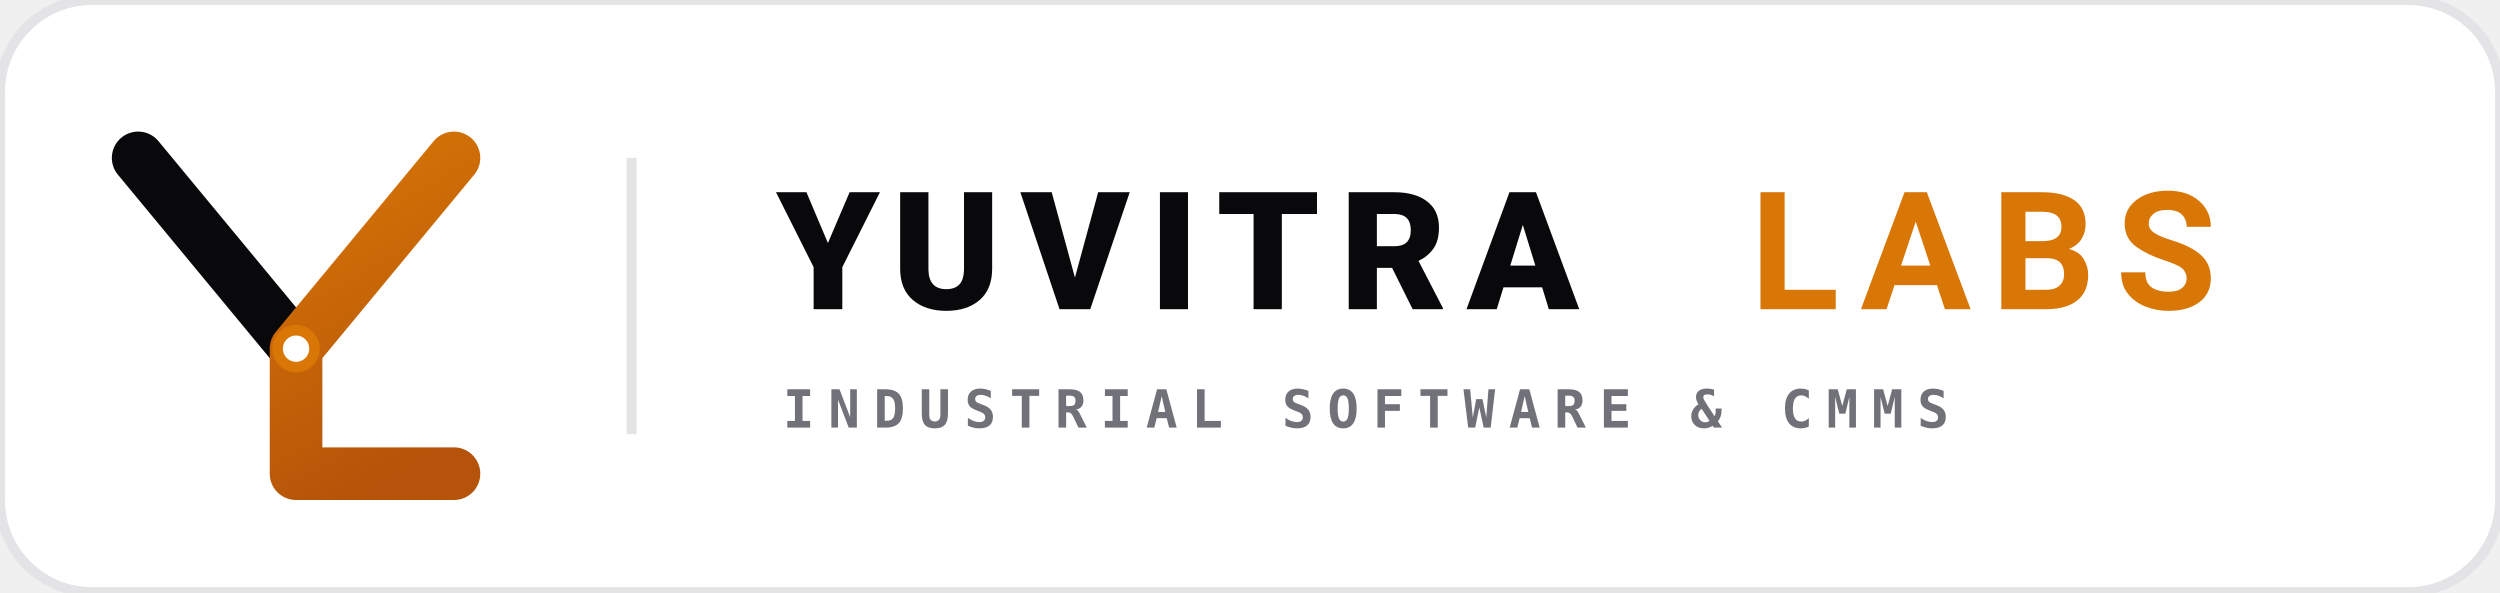
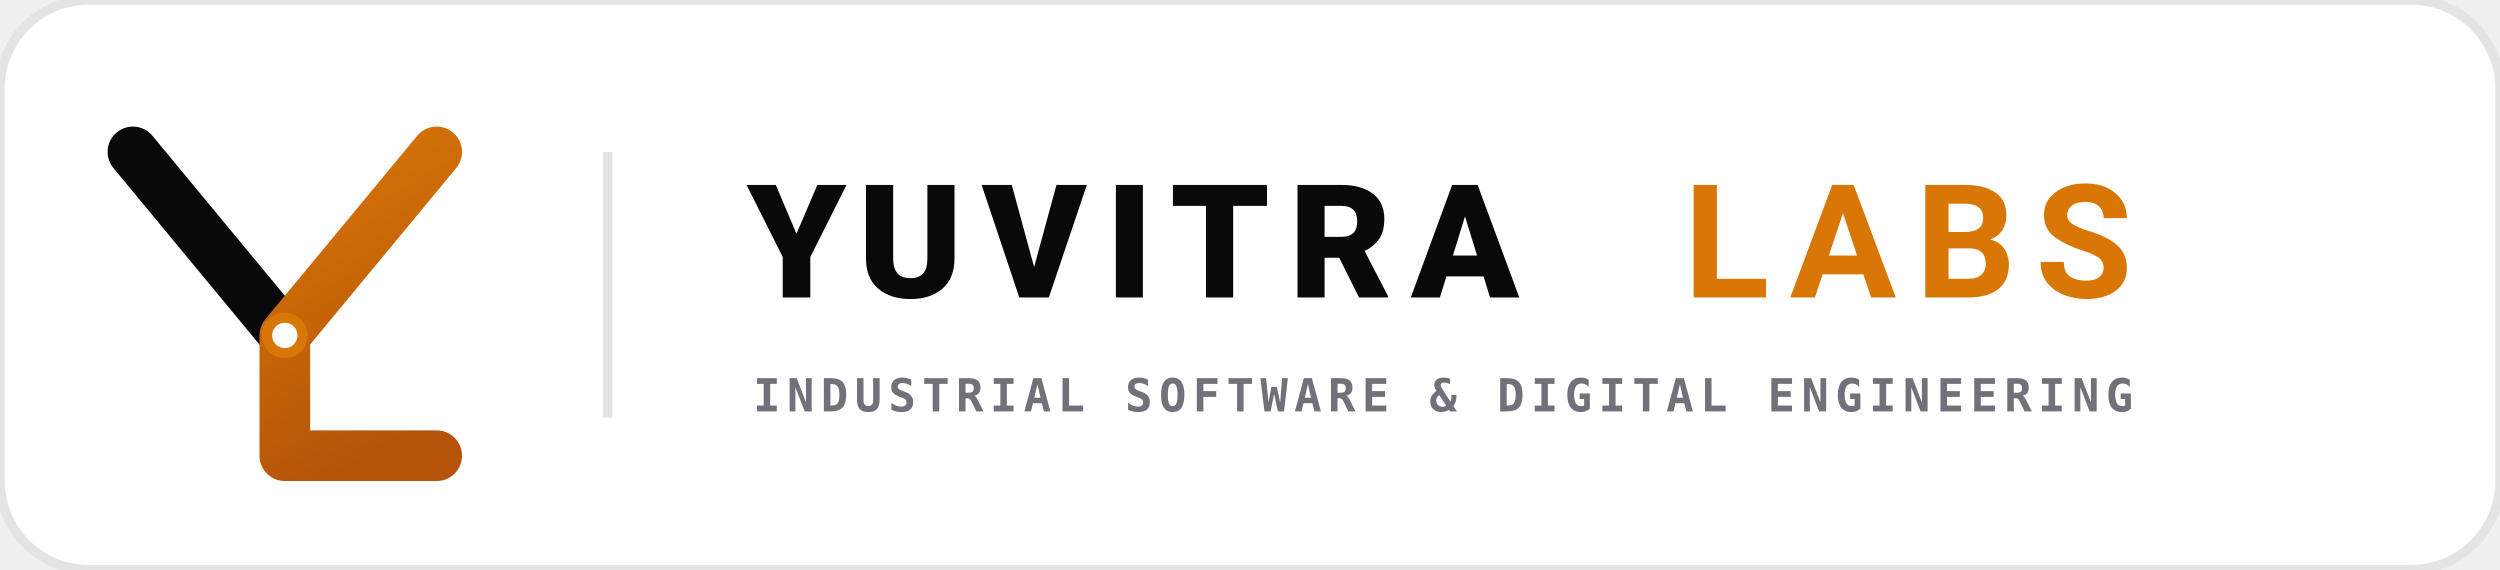
- <svg xmlns="http://www.w3.org/2000/svg" viewBox="0 0 380 90" width="380" height="90" fill="none">
+ <svg xmlns="http://www.w3.org/2000/svg" viewBox="0 0 395 90" width="395" height="90" fill="none">
  <defs>
    <linearGradient id="lightAmber" x1="42" y1="24" x2="68" y2="68" gradientUnits="userSpaceOnUse">
      <stop offset="0%" stop-color="#D97706" />
      <stop offset="100%" stop-color="#B45309" />
    </linearGradient>
  </defs>
-   <rect width="380" height="90" rx="14" fill="#FFFFFF" stroke="#E4E4E7" stroke-width="1.5" />
+   <rect width="395" height="90" rx="14" fill="#FFFFFF" stroke="#E4E4E7" stroke-width="1.5" />
  <path d="M 21 24 L 45 53" stroke="#09090B" stroke-width="8" stroke-linecap="round" />
  <path d="M 69 24 L 45 53 V 72 H 69" stroke="url(#lightAmber)" stroke-width="8" stroke-linecap="round" stroke-linejoin="round" />
  <circle cx="45" cy="53" r="2.8" fill="#FFFFFF" stroke="#D97706" stroke-width="1.6" />
  <line x1="96" y1="24" x2="96" y2="66" stroke="#E4E4E7" stroke-width="1.5" />
  <g transform="translate(118, 0)">
    <text x="0" y="47" font-family="system-ui, -apple-system, 'Segoe UI', Roboto, sans-serif" font-size="25" font-weight="800" letter-spacing="0.12em" fill="#09090B">YUVITRA</text>
    <text x="148" y="47" font-family="system-ui, -apple-system, 'Segoe UI', Roboto, sans-serif" font-size="25" font-weight="700" letter-spacing="0.12em" fill="#D97706">LABS</text>
-     <text x="1" y="65" font-family="ui-monospace, SFMono-Regular, Menlo, Monaco, Consolas, monospace" font-size="8" font-weight="600" letter-spacing="0.26em" fill="#71717A">INDUSTRIAL SOFTWARE &amp; CMMS</text>
+     <text x="1" y="65" font-family="ui-monospace, SFMono-Regular, Menlo, Monaco, Consolas, monospace" font-size="7.2" font-weight="600" letter-spacing="0.14em" fill="#71717A">INDUSTRIAL SOFTWARE &amp; DIGITAL ENGINEERING</text>
  </g>
</svg>
